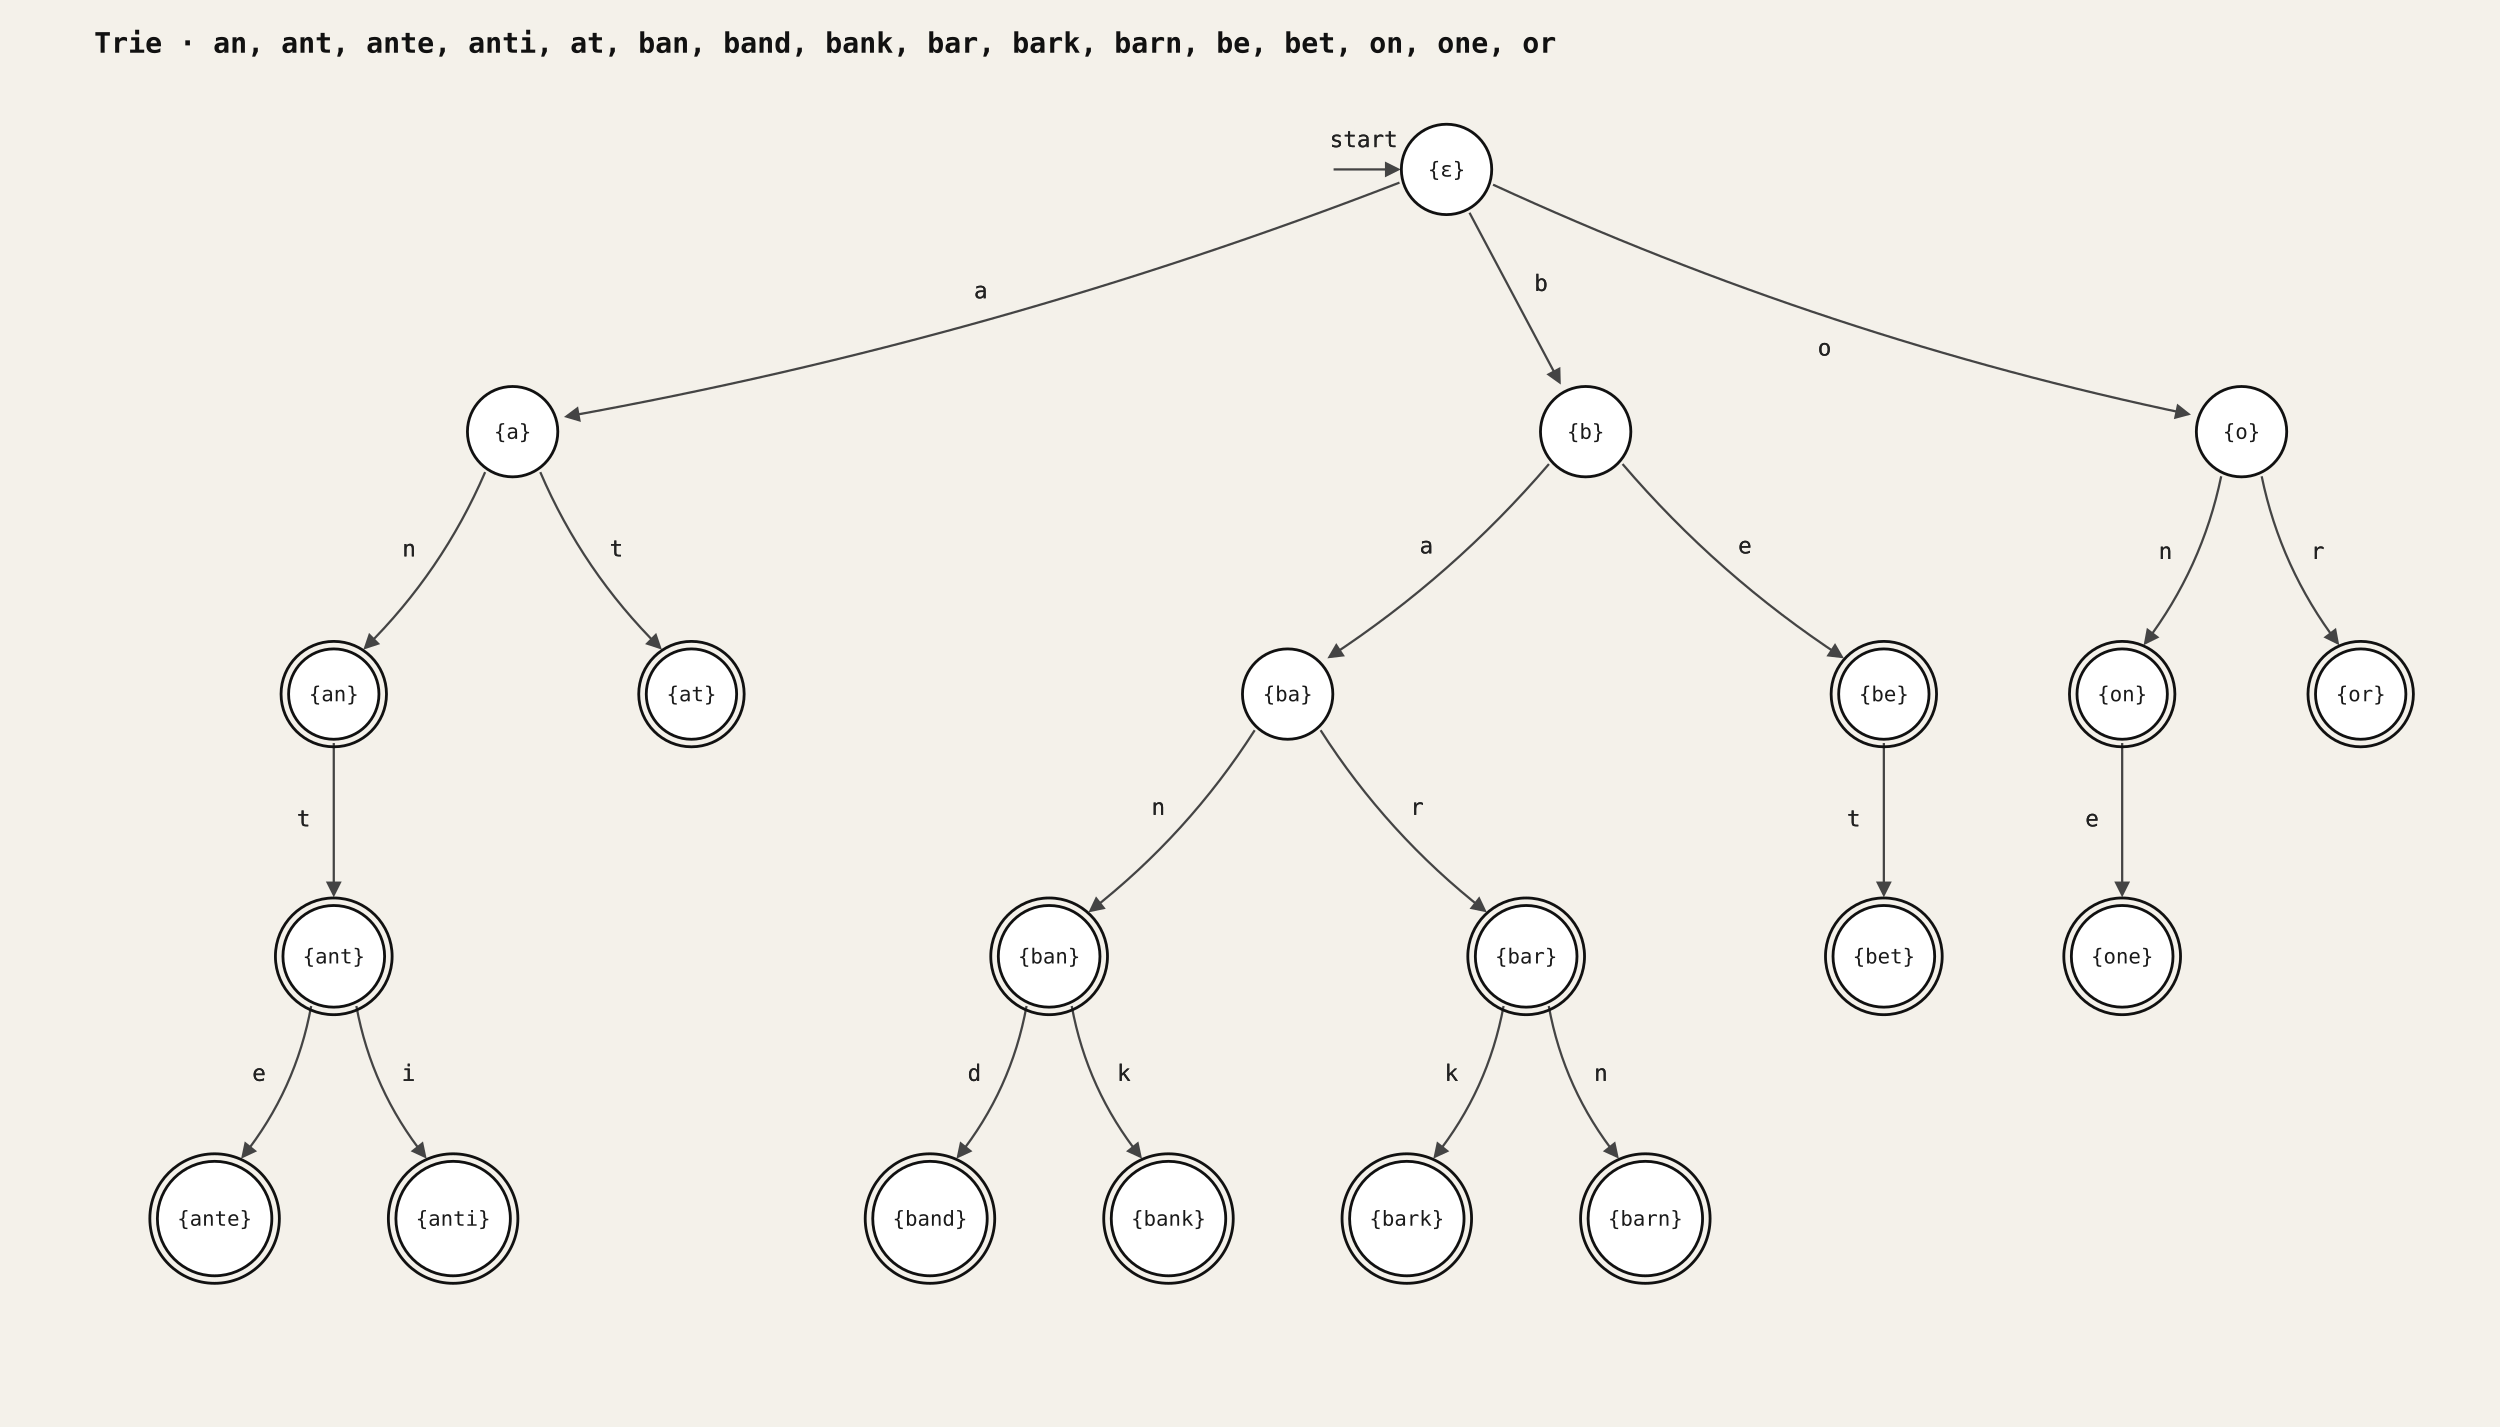
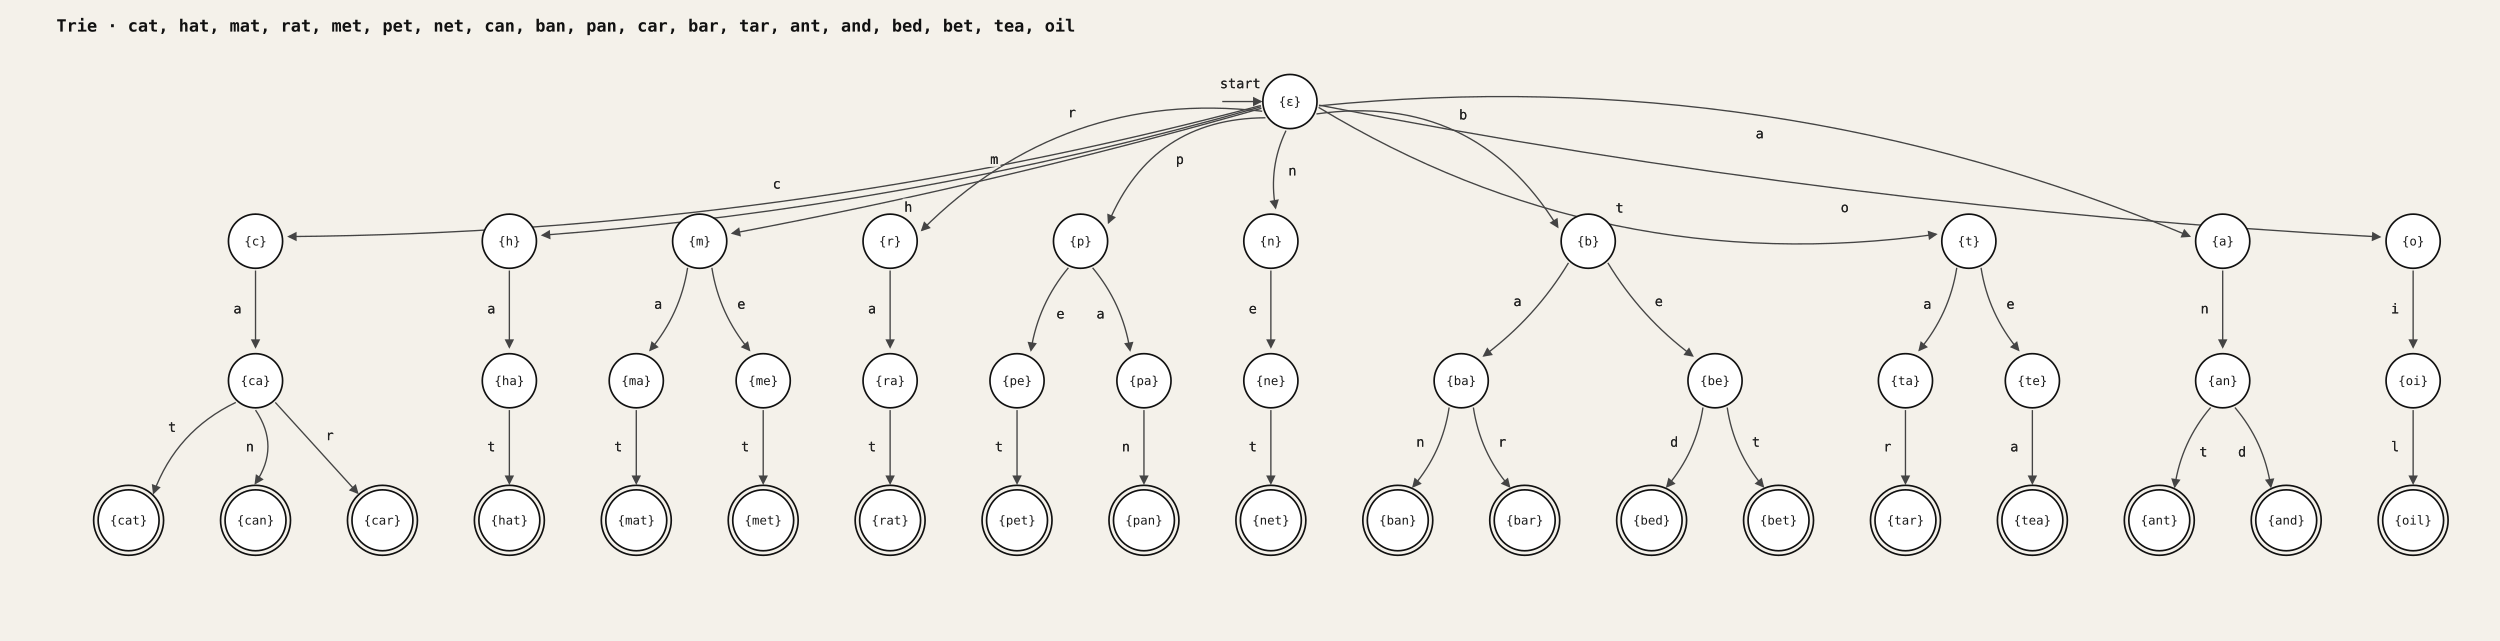
- <svg xmlns="http://www.w3.org/2000/svg" width="1328" height="758" viewBox="0 0 1328 758">
+ <svg xmlns="http://www.w3.org/2000/svg" width="2216" height="568" viewBox="0 0 2216 568">
  <style>text { font-family: ui-monospace, Consolas, monospace; font-size: 13px; fill: #111; }.edge-label { font-size: 12px; fill: #222; }.state-label { font-size: 11px; fill: #1a1a1a; }.title { font-size: 15px; font-weight: 600; fill: #111; }</style>
-   <rect x="0" y="0" width="1328" height="758" fill="#f4f1ea" />
-   <text x="50" y="28" class="title">Trie · an, ant, ante, anti, at, ban, band, bank, bar, bark, barn, be, bet, on, one, or</text>
+   <rect x="0" y="0" width="2216" height="568" fill="#f4f1ea" />
+   <text x="50" y="28" class="title">Trie · cat, hat, mat, rat, met, pet, net, can, ban, pan, car, bar, tar, ant, and, bed, bet, tea, oil</text>
  <defs>
    <marker id="arrow" viewBox="0 0 10 10" refX="8" refY="5" markerWidth="7" markerHeight="7" orient="auto-start-reverse">
      <path d="M 0 0 L 10 5 L 0 10 z" fill="#444" />
    </marker>
  </defs>
-   <path d="M 743.4 97.0 Q 528.3 180.3 301.2 221.2" fill="none" stroke="#444" stroke-width="1.2" marker-end="url(#arrow)" />
-   <path d="M 780.6 113.0 L 828.3 202.8" fill="none" stroke="#444" stroke-width="1.2" marker-end="url(#arrow)" />
-   <path d="M 793.1 98.1 Q 970.8 179.9 1162.2 219.9" fill="none" stroke="#444" stroke-width="1.2" marker-end="url(#arrow)" />
-   <path d="M 257.7 250.8 Q 235.0 303.5 194.2 343.9" fill="none" stroke="#444" stroke-width="1.2" marker-end="url(#arrow)" />
-   <path d="M 287.0 250.8 Q 309.6 303.5 350.4 343.9" fill="none" stroke="#444" stroke-width="1.2" marker-end="url(#arrow)" />
-   <path d="M 822.8 246.5 Q 771.9 305.9 706.5 348.8" fill="none" stroke="#444" stroke-width="1.2" marker-end="url(#arrow)" />
-   <path d="M 861.9 246.5 Q 912.7 305.9 978.1 348.8" fill="none" stroke="#444" stroke-width="1.2" marker-end="url(#arrow)" />
-   <path d="M 1179.9 253.0 Q 1169.8 301.7 1139.7 341.4" fill="none" stroke="#444" stroke-width="1.2" marker-end="url(#arrow)" />
-   <path d="M 1201.4 253.0 Q 1211.5 301.7 1241.6 341.4" fill="none" stroke="#444" stroke-width="1.2" marker-end="url(#arrow)" />
-   <path d="M 177.3 394.7 L 177.3 475.0" fill="none" stroke="#444" stroke-width="1.2" marker-end="url(#arrow)" />
-   <path d="M 666.5 387.9 Q 631.2 443.1 579.5 483.6" fill="none" stroke="#444" stroke-width="1.2" marker-end="url(#arrow)" />
-   <path d="M 701.5 387.9 Q 736.8 443.1 788.5 483.6" fill="none" stroke="#444" stroke-width="1.2" marker-end="url(#arrow)" />
-   <path d="M 1000.7 394.7 L 1000.7 475.0" fill="none" stroke="#444" stroke-width="1.2" marker-end="url(#arrow)" />
-   <path d="M 1127.3 394.7 L 1127.3 475.0" fill="none" stroke="#444" stroke-width="1.2" marker-end="url(#arrow)" />
-   <path d="M 165.3 534.4 Q 157.2 578.9 129.1 614.2" fill="none" stroke="#444" stroke-width="1.2" marker-end="url(#arrow)" />
-   <path d="M 189.3 534.4 Q 197.5 578.9 225.6 614.2" fill="none" stroke="#444" stroke-width="1.2" marker-end="url(#arrow)" />
-   <path d="M 545.3 534.4 Q 537.2 578.9 509.1 614.2" fill="none" stroke="#444" stroke-width="1.2" marker-end="url(#arrow)" />
-   <path d="M 569.3 534.4 Q 577.5 578.9 605.6 614.2" fill="none" stroke="#444" stroke-width="1.2" marker-end="url(#arrow)" />
-   <path d="M 798.7 534.4 Q 790.5 578.9 762.4 614.2" fill="none" stroke="#444" stroke-width="1.2" marker-end="url(#arrow)" />
-   <path d="M 822.7 534.4 Q 830.8 578.9 858.9 614.2" fill="none" stroke="#444" stroke-width="1.2" marker-end="url(#arrow)" />
-   <line x1="708.4" y1="90.0" x2="742.4" y2="90.0" stroke="#444" stroke-width="1.2" marker-end="url(#arrow)" />
-   <circle cx="768.4" cy="90.0" r="24.0" fill="#ffffff" stroke="#111" stroke-width="1.5" />
-   <text x="768.4" y="90.0" text-anchor="middle" dominant-baseline="central" class="state-label" font-size="10px">{ε}</text>
-   <circle cx="272.3" cy="229.3" r="24.0" fill="#ffffff" stroke="#111" stroke-width="1.5" />
-   <text x="272.3" y="229.3" text-anchor="middle" dominant-baseline="central" class="state-label" font-size="10px">{a}</text>
-   <circle cx="842.3" cy="229.3" r="24.0" fill="#ffffff" stroke="#111" stroke-width="1.5" />
-   <text x="842.3" y="229.3" text-anchor="middle" dominant-baseline="central" class="state-label" font-size="10px">{b}</text>
-   <circle cx="1190.7" cy="229.3" r="24.0" fill="#ffffff" stroke="#111" stroke-width="1.5" />
-   <text x="1190.7" y="229.3" text-anchor="middle" dominant-baseline="central" class="state-label" font-size="10px">{o}</text>
-   <circle cx="177.3" cy="368.7" r="28.0" fill="none" stroke="#111" stroke-width="1.5" />
-   <circle cx="177.3" cy="368.7" r="24.0" fill="#ffffff" stroke="#111" stroke-width="1.5" />
-   <text x="177.3" y="368.7" text-anchor="middle" dominant-baseline="central" class="state-label" font-size="10px">{an}</text>
-   <circle cx="367.3" cy="368.7" r="28.0" fill="none" stroke="#111" stroke-width="1.5" />
-   <circle cx="367.3" cy="368.7" r="24.0" fill="#ffffff" stroke="#111" stroke-width="1.5" />
-   <text x="367.3" y="368.7" text-anchor="middle" dominant-baseline="central" class="state-label" font-size="10px">{at}</text>
-   <circle cx="684.0" cy="368.7" r="24.0" fill="#ffffff" stroke="#111" stroke-width="1.5" />
-   <text x="684.0" y="368.7" text-anchor="middle" dominant-baseline="central" class="state-label" font-size="10px">{ba}</text>
-   <circle cx="1000.7" cy="368.7" r="28.0" fill="none" stroke="#111" stroke-width="1.5" />
-   <circle cx="1000.7" cy="368.7" r="24.0" fill="#ffffff" stroke="#111" stroke-width="1.5" />
-   <text x="1000.7" y="368.7" text-anchor="middle" dominant-baseline="central" class="state-label" font-size="10px">{be}</text>
-   <circle cx="1127.3" cy="368.7" r="28.0" fill="none" stroke="#111" stroke-width="1.5" />
-   <circle cx="1127.3" cy="368.7" r="24.0" fill="#ffffff" stroke="#111" stroke-width="1.5" />
-   <text x="1127.3" y="368.7" text-anchor="middle" dominant-baseline="central" class="state-label" font-size="10px">{on}</text>
-   <circle cx="1254.0" cy="368.7" r="28.0" fill="none" stroke="#111" stroke-width="1.5" />
-   <circle cx="1254.0" cy="368.7" r="24.0" fill="#ffffff" stroke="#111" stroke-width="1.5" />
-   <text x="1254.0" y="368.7" text-anchor="middle" dominant-baseline="central" class="state-label" font-size="10px">{or}</text>
-   <circle cx="177.3" cy="508.0" r="31.0" fill="none" stroke="#111" stroke-width="1.5" />
-   <circle cx="177.3" cy="508.0" r="27.0" fill="#ffffff" stroke="#111" stroke-width="1.5" />
-   <text x="177.3" y="508.0" text-anchor="middle" dominant-baseline="central" class="state-label" font-size="10px">{ant}</text>
-   <circle cx="557.3" cy="508.0" r="31.0" fill="none" stroke="#111" stroke-width="1.5" />
-   <circle cx="557.3" cy="508.0" r="27.0" fill="#ffffff" stroke="#111" stroke-width="1.5" />
-   <text x="557.3" y="508.0" text-anchor="middle" dominant-baseline="central" class="state-label" font-size="10px">{ban}</text>
-   <circle cx="810.7" cy="508.0" r="31.0" fill="none" stroke="#111" stroke-width="1.5" />
-   <circle cx="810.7" cy="508.0" r="27.0" fill="#ffffff" stroke="#111" stroke-width="1.5" />
-   <text x="810.7" y="508.0" text-anchor="middle" dominant-baseline="central" class="state-label" font-size="10px">{bar}</text>
-   <circle cx="1000.7" cy="508.0" r="31.0" fill="none" stroke="#111" stroke-width="1.5" />
-   <circle cx="1000.7" cy="508.0" r="27.0" fill="#ffffff" stroke="#111" stroke-width="1.5" />
-   <text x="1000.7" y="508.0" text-anchor="middle" dominant-baseline="central" class="state-label" font-size="10px">{bet}</text>
-   <circle cx="1127.3" cy="508.0" r="31.0" fill="none" stroke="#111" stroke-width="1.5" />
-   <circle cx="1127.3" cy="508.0" r="27.0" fill="#ffffff" stroke="#111" stroke-width="1.5" />
-   <text x="1127.3" y="508.0" text-anchor="middle" dominant-baseline="central" class="state-label" font-size="10px">{one}</text>
-   <circle cx="114.0" cy="647.3" r="34.4" fill="none" stroke="#111" stroke-width="1.5" />
-   <circle cx="114.0" cy="647.3" r="30.4" fill="#ffffff" stroke="#111" stroke-width="1.5" />
-   <text x="114.0" y="647.3" text-anchor="middle" dominant-baseline="central" class="state-label" font-size="10px">{ante}</text>
-   <circle cx="240.7" cy="647.3" r="34.4" fill="none" stroke="#111" stroke-width="1.5" />
-   <circle cx="240.7" cy="647.3" r="30.4" fill="#ffffff" stroke="#111" stroke-width="1.5" />
-   <text x="240.7" y="647.3" text-anchor="middle" dominant-baseline="central" class="state-label" font-size="10px">{anti}</text>
-   <circle cx="494.0" cy="647.3" r="34.4" fill="none" stroke="#111" stroke-width="1.5" />
-   <circle cx="494.0" cy="647.3" r="30.4" fill="#ffffff" stroke="#111" stroke-width="1.5" />
-   <text x="494.0" y="647.3" text-anchor="middle" dominant-baseline="central" class="state-label" font-size="10px">{band}</text>
-   <circle cx="620.7" cy="647.3" r="34.4" fill="none" stroke="#111" stroke-width="1.5" />
-   <circle cx="620.7" cy="647.3" r="30.4" fill="#ffffff" stroke="#111" stroke-width="1.5" />
-   <text x="620.7" y="647.3" text-anchor="middle" dominant-baseline="central" class="state-label" font-size="10px">{bank}</text>
-   <circle cx="747.3" cy="647.3" r="34.4" fill="none" stroke="#111" stroke-width="1.5" />
-   <circle cx="747.3" cy="647.3" r="30.4" fill="#ffffff" stroke="#111" stroke-width="1.5" />
-   <text x="747.3" y="647.3" text-anchor="middle" dominant-baseline="central" class="state-label" font-size="10px">{bark}</text>
-   <circle cx="874.0" cy="647.3" r="34.4" fill="none" stroke="#111" stroke-width="1.5" />
-   <circle cx="874.0" cy="647.3" r="30.4" fill="#ffffff" stroke="#111" stroke-width="1.5" />
-   <text x="874.0" y="647.3" text-anchor="middle" dominant-baseline="central" class="state-label" font-size="10px">{barn}</text>
-   <text x="521.0" y="154.3" text-anchor="middle" dominant-baseline="central" class="edge-label" stroke="#f4f1ea" stroke-width="5" paint-order="stroke">a</text>
-   <text x="521.0" y="154.3" text-anchor="middle" dominant-baseline="central" class="edge-label">a</text>
-   <text x="818.6" y="150.4" text-anchor="middle" dominant-baseline="central" class="edge-label" stroke="#f4f1ea" stroke-width="5" paint-order="stroke">b</text>
-   <text x="818.6" y="150.4" text-anchor="middle" dominant-baseline="central" class="edge-label">b</text>
-   <text x="969.2" y="184.7" text-anchor="middle" dominant-baseline="central" class="edge-label" stroke="#f4f1ea" stroke-width="5" paint-order="stroke">o</text>
-   <text x="969.2" y="184.7" text-anchor="middle" dominant-baseline="central" class="edge-label">o</text>
-   <text x="217.3" y="291.4" text-anchor="middle" dominant-baseline="central" class="edge-label" stroke="#f4f1ea" stroke-width="5" paint-order="stroke">n</text>
-   <text x="217.3" y="291.4" text-anchor="middle" dominant-baseline="central" class="edge-label">n</text>
-   <text x="327.4" y="291.4" text-anchor="middle" dominant-baseline="central" class="edge-label" stroke="#f4f1ea" stroke-width="5" paint-order="stroke">t</text>
-   <text x="327.4" y="291.4" text-anchor="middle" dominant-baseline="central" class="edge-label">t</text>
-   <text x="757.7" y="289.8" text-anchor="middle" dominant-baseline="central" class="edge-label" stroke="#f4f1ea" stroke-width="5" paint-order="stroke">a</text>
-   <text x="757.7" y="289.8" text-anchor="middle" dominant-baseline="central" class="edge-label">a</text>
-   <text x="926.9" y="289.8" text-anchor="middle" dominant-baseline="central" class="edge-label" stroke="#f4f1ea" stroke-width="5" paint-order="stroke">e</text>
-   <text x="926.9" y="289.8" text-anchor="middle" dominant-baseline="central" class="edge-label">e</text>
-   <text x="1150.3" y="292.8" text-anchor="middle" dominant-baseline="central" class="edge-label" stroke="#f4f1ea" stroke-width="5" paint-order="stroke">n</text>
-   <text x="1150.3" y="292.8" text-anchor="middle" dominant-baseline="central" class="edge-label">n</text>
-   <text x="1231.1" y="292.8" text-anchor="middle" dominant-baseline="central" class="edge-label" stroke="#f4f1ea" stroke-width="5" paint-order="stroke">r</text>
-   <text x="1231.1" y="292.8" text-anchor="middle" dominant-baseline="central" class="edge-label">r</text>
-   <text x="161.3" y="434.8" text-anchor="middle" dominant-baseline="central" class="edge-label" stroke="#f4f1ea" stroke-width="5" paint-order="stroke">t</text>
-   <text x="161.3" y="434.8" text-anchor="middle" dominant-baseline="central" class="edge-label">t</text>
-   <text x="615.3" y="428.7" text-anchor="middle" dominant-baseline="central" class="edge-label" stroke="#f4f1ea" stroke-width="5" paint-order="stroke">n</text>
-   <text x="615.3" y="428.7" text-anchor="middle" dominant-baseline="central" class="edge-label">n</text>
-   <text x="752.7" y="428.7" text-anchor="middle" dominant-baseline="central" class="edge-label" stroke="#f4f1ea" stroke-width="5" paint-order="stroke">r</text>
-   <text x="752.7" y="428.7" text-anchor="middle" dominant-baseline="central" class="edge-label">r</text>
-   <text x="984.7" y="434.8" text-anchor="middle" dominant-baseline="central" class="edge-label" stroke="#f4f1ea" stroke-width="5" paint-order="stroke">t</text>
-   <text x="984.7" y="434.8" text-anchor="middle" dominant-baseline="central" class="edge-label">t</text>
-   <text x="1111.3" y="434.8" text-anchor="middle" dominant-baseline="central" class="edge-label" stroke="#f4f1ea" stroke-width="5" paint-order="stroke">e</text>
-   <text x="1111.3" y="434.8" text-anchor="middle" dominant-baseline="central" class="edge-label">e</text>
-   <text x="137.6" y="570.0" text-anchor="middle" dominant-baseline="central" class="edge-label" stroke="#f4f1ea" stroke-width="5" paint-order="stroke">e</text>
-   <text x="137.6" y="570.0" text-anchor="middle" dominant-baseline="central" class="edge-label">e</text>
-   <text x="217.0" y="570.0" text-anchor="middle" dominant-baseline="central" class="edge-label" stroke="#f4f1ea" stroke-width="5" paint-order="stroke">i</text>
-   <text x="217.0" y="570.0" text-anchor="middle" dominant-baseline="central" class="edge-label">i</text>
-   <text x="517.6" y="570.0" text-anchor="middle" dominant-baseline="central" class="edge-label" stroke="#f4f1ea" stroke-width="5" paint-order="stroke">d</text>
-   <text x="517.6" y="570.0" text-anchor="middle" dominant-baseline="central" class="edge-label">d</text>
-   <text x="597.0" y="570.0" text-anchor="middle" dominant-baseline="central" class="edge-label" stroke="#f4f1ea" stroke-width="5" paint-order="stroke">k</text>
-   <text x="597.0" y="570.0" text-anchor="middle" dominant-baseline="central" class="edge-label">k</text>
-   <text x="771.0" y="570.0" text-anchor="middle" dominant-baseline="central" class="edge-label" stroke="#f4f1ea" stroke-width="5" paint-order="stroke">k</text>
-   <text x="771.0" y="570.0" text-anchor="middle" dominant-baseline="central" class="edge-label">k</text>
-   <text x="850.4" y="570.0" text-anchor="middle" dominant-baseline="central" class="edge-label" stroke="#f4f1ea" stroke-width="5" paint-order="stroke">n</text>
-   <text x="850.4" y="570.0" text-anchor="middle" dominant-baseline="central" class="edge-label">n</text>
-   <text x="724.4" y="74.0" text-anchor="middle" dominant-baseline="central" class="edge-label" stroke="#f4f1ea" stroke-width="5" paint-order="stroke">start</text>
-   <text x="724.4" y="74.0" text-anchor="middle" dominant-baseline="central" class="edge-label">start</text>
+   <path d="M 1169.1 93.8 Q 1569.5 53.7 1940.6 209.3" fill="none" stroke="#444" stroke-width="1.2" marker-end="url(#arrow)" />
+   <path d="M 1166.9 101.0 Q 1306.4 81.3 1380.6 201.0" fill="none" stroke="#444" stroke-width="1.2" marker-end="url(#arrow)" />
+   <path d="M 1117.6 93.5 Q 694.3 206.1 256.2 209.7" fill="none" stroke="#444" stroke-width="1.2" marker-end="url(#arrow)" />
+   <path d="M 1117.8 94.6 Q 805.2 184.0 481.0 208.5" fill="none" stroke="#444" stroke-width="1.2" marker-end="url(#arrow)" />
+   <path d="M 1118.1 96.0 Q 886.3 162.1 649.4 206.8" fill="none" stroke="#444" stroke-width="1.2" marker-end="url(#arrow)" />
+   <path d="M 1139.9 115.8 Q 1124.3 148.4 1130.6 184.0" fill="none" stroke="#444" stroke-width="1.2" marker-end="url(#arrow)" />
+   <path d="M 1169.2 93.2 Q 1635.1 184.4 2109.2 210.0" fill="none" stroke="#444" stroke-width="1.2" marker-end="url(#arrow)" />
+   <path d="M 1121.7 104.4 Q 1021.7 105.0 982.7 197.1" fill="none" stroke="#444" stroke-width="1.2" marker-end="url(#arrow)" />
+   <path d="M 1118.8 98.6 Q 942.7 78.5 817.3 203.9" fill="none" stroke="#444" stroke-width="1.2" marker-end="url(#arrow)" />
+   <path d="M 1168.8 95.2 Q 1422.4 248.4 1715.9 207.7" fill="none" stroke="#444" stroke-width="1.2" marker-end="url(#arrow)" />
+   <path d="M 1970.2 239.8 L 1970.2 307.5" fill="none" stroke="#444" stroke-width="1.2" marker-end="url(#arrow)" />
+   <path d="M 1390.3 233.0 Q 1361.0 281.5 1315.4 315.3" fill="none" stroke="#444" stroke-width="1.2" marker-end="url(#arrow)" />
+   <path d="M 1425.2 233.0 Q 1454.5 281.5 1500.1 315.3" fill="none" stroke="#444" stroke-width="1.2" marker-end="url(#arrow)" />
+   <path d="M 226.5 239.8 L 226.5 307.5" fill="none" stroke="#444" stroke-width="1.2" marker-end="url(#arrow)" />
+   <path d="M 451.5 239.8 L 451.5 307.5" fill="none" stroke="#444" stroke-width="1.2" marker-end="url(#arrow)" />
+   <path d="M 609.5 237.4 Q 603.0 278.4 576.4 310.2" fill="none" stroke="#444" stroke-width="1.2" marker-end="url(#arrow)" />
+   <path d="M 631.0 237.4 Q 637.5 278.4 664.1 310.2" fill="none" stroke="#444" stroke-width="1.2" marker-end="url(#arrow)" />
+   <path d="M 1126.5 239.8 L 1126.5 307.5" fill="none" stroke="#444" stroke-width="1.2" marker-end="url(#arrow)" />
+   <path d="M 2139.0 239.8 L 2139.0 307.5" fill="none" stroke="#444" stroke-width="1.2" marker-end="url(#arrow)" />
+   <path d="M 968.5 237.4 Q 995.1 269.3 1001.6 310.2" fill="none" stroke="#444" stroke-width="1.2" marker-end="url(#arrow)" />
+   <path d="M 947.0 237.4 Q 920.4 269.3 913.9 310.2" fill="none" stroke="#444" stroke-width="1.2" marker-end="url(#arrow)" />
+   <path d="M 789.0 239.8 L 789.0 307.5" fill="none" stroke="#444" stroke-width="1.2" marker-end="url(#arrow)" />
+   <path d="M 1734.5 237.4 Q 1728.0 278.4 1701.4 310.2" fill="none" stroke="#444" stroke-width="1.2" marker-end="url(#arrow)" />
+   <path d="M 1756.0 237.4 Q 1762.5 278.4 1789.1 310.2" fill="none" stroke="#444" stroke-width="1.2" marker-end="url(#arrow)" />
+   <path d="M 1981.0 361.2 Q 2006.9 391.6 2012.8 431.2" fill="none" stroke="#444" stroke-width="1.2" marker-end="url(#arrow)" />
+   <path d="M 1959.5 361.2 Q 1933.6 391.6 1927.7 431.2" fill="none" stroke="#444" stroke-width="1.2" marker-end="url(#arrow)" />
+   <path d="M 1284.5 361.2 Q 1278.6 400.7 1252.7 431.2" fill="none" stroke="#444" stroke-width="1.2" marker-end="url(#arrow)" />
+   <path d="M 1306.0 361.2 Q 1311.9 400.7 1337.8 431.2" fill="none" stroke="#444" stroke-width="1.2" marker-end="url(#arrow)" />
+   <path d="M 1509.5 361.2 Q 1503.6 400.7 1477.7 431.2" fill="none" stroke="#444" stroke-width="1.2" marker-end="url(#arrow)" />
+   <path d="M 1531.0 361.2 Q 1536.9 400.7 1562.8 431.2" fill="none" stroke="#444" stroke-width="1.2" marker-end="url(#arrow)" />
+   <path d="M 226.5 363.5 Q 248.5 395.9 226.5 428.2" fill="none" stroke="#444" stroke-width="1.2" marker-end="url(#arrow)" />
+   <path d="M 244.0 356.7 L 316.8 436.8" fill="none" stroke="#444" stroke-width="1.2" marker-end="url(#arrow)" />
+   <path d="M 209.0 356.7 Q 156.3 382.0 136.2 436.8" fill="none" stroke="#444" stroke-width="1.2" marker-end="url(#arrow)" />
+   <path d="M 451.5 363.5 L 451.5 428.2" fill="none" stroke="#444" stroke-width="1.2" marker-end="url(#arrow)" />
+   <path d="M 564.0 363.5 L 564.0 428.2" fill="none" stroke="#444" stroke-width="1.2" marker-end="url(#arrow)" />
+   <path d="M 676.5 363.5 L 676.5 428.2" fill="none" stroke="#444" stroke-width="1.2" marker-end="url(#arrow)" />
+   <path d="M 1126.5 363.5 L 1126.5 428.2" fill="none" stroke="#444" stroke-width="1.2" marker-end="url(#arrow)" />
+   <path d="M 2139.0 363.5 L 2139.0 428.2" fill="none" stroke="#444" stroke-width="1.2" marker-end="url(#arrow)" />
+   <path d="M 1014.0 363.5 L 1014.0 428.2" fill="none" stroke="#444" stroke-width="1.2" marker-end="url(#arrow)" />
+   <path d="M 901.5 363.5 L 901.5 428.2" fill="none" stroke="#444" stroke-width="1.2" marker-end="url(#arrow)" />
+   <path d="M 789.0 363.5 L 789.0 428.2" fill="none" stroke="#444" stroke-width="1.2" marker-end="url(#arrow)" />
+   <path d="M 1689.0 363.5 L 1689.0 428.2" fill="none" stroke="#444" stroke-width="1.2" marker-end="url(#arrow)" />
+   <path d="M 1801.5 363.5 L 1801.5 428.2" fill="none" stroke="#444" stroke-width="1.2" marker-end="url(#arrow)" />
+   <line x1="1083.4" y1="90.0" x2="1117.4" y2="90.0" stroke="#444" stroke-width="1.2" marker-end="url(#arrow)" />
+   <circle cx="1143.4" cy="90.0" r="24.0" fill="#ffffff" stroke="#111" stroke-width="1.5" />
+   <text x="1143.4" y="90.0" text-anchor="middle" dominant-baseline="central" class="state-label" font-size="10px">{ε}</text>
+   <circle cx="1970.2" cy="213.8" r="24.0" fill="#ffffff" stroke="#111" stroke-width="1.5" />
+   <text x="1970.2" y="213.8" text-anchor="middle" dominant-baseline="central" class="state-label" font-size="10px">{a}</text>
+   <circle cx="1407.8" cy="213.8" r="24.0" fill="#ffffff" stroke="#111" stroke-width="1.5" />
+   <text x="1407.8" y="213.8" text-anchor="middle" dominant-baseline="central" class="state-label" font-size="10px">{b}</text>
+   <circle cx="226.5" cy="213.8" r="24.0" fill="#ffffff" stroke="#111" stroke-width="1.5" />
+   <text x="226.5" y="213.8" text-anchor="middle" dominant-baseline="central" class="state-label" font-size="10px">{c}</text>
+   <circle cx="451.5" cy="213.8" r="24.0" fill="#ffffff" stroke="#111" stroke-width="1.5" />
+   <text x="451.5" y="213.8" text-anchor="middle" dominant-baseline="central" class="state-label" font-size="10px">{h}</text>
+   <circle cx="620.2" cy="213.8" r="24.0" fill="#ffffff" stroke="#111" stroke-width="1.5" />
+   <text x="620.2" y="213.8" text-anchor="middle" dominant-baseline="central" class="state-label" font-size="10px">{m}</text>
+   <circle cx="1126.5" cy="213.8" r="24.0" fill="#ffffff" stroke="#111" stroke-width="1.5" />
+   <text x="1126.5" y="213.8" text-anchor="middle" dominant-baseline="central" class="state-label" font-size="10px">{n}</text>
+   <circle cx="2139.0" cy="213.8" r="24.0" fill="#ffffff" stroke="#111" stroke-width="1.5" />
+   <text x="2139.0" y="213.8" text-anchor="middle" dominant-baseline="central" class="state-label" font-size="10px">{o}</text>
+   <circle cx="957.8" cy="213.8" r="24.0" fill="#ffffff" stroke="#111" stroke-width="1.5" />
+   <text x="957.8" y="213.8" text-anchor="middle" dominant-baseline="central" class="state-label" font-size="10px">{p}</text>
+   <circle cx="789.0" cy="213.8" r="24.0" fill="#ffffff" stroke="#111" stroke-width="1.5" />
+   <text x="789.0" y="213.8" text-anchor="middle" dominant-baseline="central" class="state-label" font-size="10px">{r}</text>
+   <circle cx="1745.2" cy="213.8" r="24.0" fill="#ffffff" stroke="#111" stroke-width="1.5" />
+   <text x="1745.2" y="213.8" text-anchor="middle" dominant-baseline="central" class="state-label" font-size="10px">{t}</text>
+   <circle cx="1970.2" cy="337.5" r="24.0" fill="#ffffff" stroke="#111" stroke-width="1.5" />
+   <text x="1970.2" y="337.5" text-anchor="middle" dominant-baseline="central" class="state-label" font-size="10px">{an}</text>
+   <circle cx="1295.2" cy="337.5" r="24.0" fill="#ffffff" stroke="#111" stroke-width="1.5" />
+   <text x="1295.2" y="337.5" text-anchor="middle" dominant-baseline="central" class="state-label" font-size="10px">{ba}</text>
+   <circle cx="1520.2" cy="337.5" r="24.0" fill="#ffffff" stroke="#111" stroke-width="1.5" />
+   <text x="1520.2" y="337.5" text-anchor="middle" dominant-baseline="central" class="state-label" font-size="10px">{be}</text>
+   <circle cx="226.5" cy="337.5" r="24.0" fill="#ffffff" stroke="#111" stroke-width="1.5" />
+   <text x="226.5" y="337.5" text-anchor="middle" dominant-baseline="central" class="state-label" font-size="10px">{ca}</text>
+   <circle cx="451.5" cy="337.5" r="24.0" fill="#ffffff" stroke="#111" stroke-width="1.5" />
+   <text x="451.5" y="337.5" text-anchor="middle" dominant-baseline="central" class="state-label" font-size="10px">{ha}</text>
+   <circle cx="564.0" cy="337.5" r="24.0" fill="#ffffff" stroke="#111" stroke-width="1.5" />
+   <text x="564.0" y="337.5" text-anchor="middle" dominant-baseline="central" class="state-label" font-size="10px">{ma}</text>
+   <circle cx="676.5" cy="337.5" r="24.0" fill="#ffffff" stroke="#111" stroke-width="1.5" />
+   <text x="676.5" y="337.5" text-anchor="middle" dominant-baseline="central" class="state-label" font-size="10px">{me}</text>
+   <circle cx="1126.5" cy="337.5" r="24.0" fill="#ffffff" stroke="#111" stroke-width="1.5" />
+   <text x="1126.5" y="337.5" text-anchor="middle" dominant-baseline="central" class="state-label" font-size="10px">{ne}</text>
+   <circle cx="2139.0" cy="337.5" r="24.0" fill="#ffffff" stroke="#111" stroke-width="1.5" />
+   <text x="2139.0" y="337.5" text-anchor="middle" dominant-baseline="central" class="state-label" font-size="10px">{oi}</text>
+   <circle cx="1014.0" cy="337.5" r="24.0" fill="#ffffff" stroke="#111" stroke-width="1.5" />
+   <text x="1014.0" y="337.5" text-anchor="middle" dominant-baseline="central" class="state-label" font-size="10px">{pa}</text>
+   <circle cx="901.5" cy="337.5" r="24.0" fill="#ffffff" stroke="#111" stroke-width="1.5" />
+   <text x="901.5" y="337.5" text-anchor="middle" dominant-baseline="central" class="state-label" font-size="10px">{pe}</text>
+   <circle cx="789.0" cy="337.5" r="24.0" fill="#ffffff" stroke="#111" stroke-width="1.5" />
+   <text x="789.0" y="337.5" text-anchor="middle" dominant-baseline="central" class="state-label" font-size="10px">{ra}</text>
+   <circle cx="1689.0" cy="337.5" r="24.0" fill="#ffffff" stroke="#111" stroke-width="1.5" />
+   <text x="1689.0" y="337.5" text-anchor="middle" dominant-baseline="central" class="state-label" font-size="10px">{ta}</text>
+   <circle cx="1801.5" cy="337.5" r="24.0" fill="#ffffff" stroke="#111" stroke-width="1.5" />
+   <text x="1801.5" y="337.5" text-anchor="middle" dominant-baseline="central" class="state-label" font-size="10px">{te}</text>
+   <circle cx="2026.5" cy="461.2" r="31.0" fill="none" stroke="#111" stroke-width="1.5" />
+   <circle cx="2026.5" cy="461.2" r="27.0" fill="#ffffff" stroke="#111" stroke-width="1.5" />
+   <text x="2026.5" y="461.2" text-anchor="middle" dominant-baseline="central" class="state-label" font-size="10px">{and}</text>
+   <circle cx="1914.0" cy="461.2" r="31.0" fill="none" stroke="#111" stroke-width="1.5" />
+   <circle cx="1914.0" cy="461.2" r="27.0" fill="#ffffff" stroke="#111" stroke-width="1.5" />
+   <text x="1914.0" y="461.2" text-anchor="middle" dominant-baseline="central" class="state-label" font-size="10px">{ant}</text>
+   <circle cx="1239.0" cy="461.2" r="31.0" fill="none" stroke="#111" stroke-width="1.5" />
+   <circle cx="1239.0" cy="461.2" r="27.0" fill="#ffffff" stroke="#111" stroke-width="1.5" />
+   <text x="1239.0" y="461.2" text-anchor="middle" dominant-baseline="central" class="state-label" font-size="10px">{ban}</text>
+   <circle cx="1351.5" cy="461.2" r="31.0" fill="none" stroke="#111" stroke-width="1.5" />
+   <circle cx="1351.5" cy="461.2" r="27.0" fill="#ffffff" stroke="#111" stroke-width="1.5" />
+   <text x="1351.5" y="461.2" text-anchor="middle" dominant-baseline="central" class="state-label" font-size="10px">{bar}</text>
+   <circle cx="1464.0" cy="461.2" r="31.0" fill="none" stroke="#111" stroke-width="1.5" />
+   <circle cx="1464.0" cy="461.2" r="27.0" fill="#ffffff" stroke="#111" stroke-width="1.5" />
+   <text x="1464.0" y="461.2" text-anchor="middle" dominant-baseline="central" class="state-label" font-size="10px">{bed}</text>
+   <circle cx="1576.5" cy="461.2" r="31.0" fill="none" stroke="#111" stroke-width="1.5" />
+   <circle cx="1576.5" cy="461.2" r="27.0" fill="#ffffff" stroke="#111" stroke-width="1.5" />
+   <text x="1576.5" y="461.2" text-anchor="middle" dominant-baseline="central" class="state-label" font-size="10px">{bet}</text>
+   <circle cx="226.5" cy="461.2" r="31.0" fill="none" stroke="#111" stroke-width="1.5" />
+   <circle cx="226.5" cy="461.2" r="27.0" fill="#ffffff" stroke="#111" stroke-width="1.5" />
+   <text x="226.5" y="461.2" text-anchor="middle" dominant-baseline="central" class="state-label" font-size="10px">{can}</text>
+   <circle cx="339.0" cy="461.2" r="31.0" fill="none" stroke="#111" stroke-width="1.5" />
+   <circle cx="339.0" cy="461.2" r="27.0" fill="#ffffff" stroke="#111" stroke-width="1.5" />
+   <text x="339.0" y="461.2" text-anchor="middle" dominant-baseline="central" class="state-label" font-size="10px">{car}</text>
+   <circle cx="114.0" cy="461.2" r="31.0" fill="none" stroke="#111" stroke-width="1.5" />
+   <circle cx="114.0" cy="461.2" r="27.0" fill="#ffffff" stroke="#111" stroke-width="1.5" />
+   <text x="114.0" y="461.2" text-anchor="middle" dominant-baseline="central" class="state-label" font-size="10px">{cat}</text>
+   <circle cx="451.5" cy="461.2" r="31.0" fill="none" stroke="#111" stroke-width="1.5" />
+   <circle cx="451.5" cy="461.2" r="27.0" fill="#ffffff" stroke="#111" stroke-width="1.5" />
+   <text x="451.5" y="461.2" text-anchor="middle" dominant-baseline="central" class="state-label" font-size="10px">{hat}</text>
+   <circle cx="564.0" cy="461.2" r="31.0" fill="none" stroke="#111" stroke-width="1.5" />
+   <circle cx="564.0" cy="461.2" r="27.0" fill="#ffffff" stroke="#111" stroke-width="1.5" />
+   <text x="564.0" y="461.2" text-anchor="middle" dominant-baseline="central" class="state-label" font-size="10px">{mat}</text>
+   <circle cx="676.5" cy="461.2" r="31.0" fill="none" stroke="#111" stroke-width="1.5" />
+   <circle cx="676.5" cy="461.2" r="27.0" fill="#ffffff" stroke="#111" stroke-width="1.5" />
+   <text x="676.5" y="461.2" text-anchor="middle" dominant-baseline="central" class="state-label" font-size="10px">{met}</text>
+   <circle cx="1126.5" cy="461.2" r="31.0" fill="none" stroke="#111" stroke-width="1.5" />
+   <circle cx="1126.5" cy="461.2" r="27.0" fill="#ffffff" stroke="#111" stroke-width="1.5" />
+   <text x="1126.5" y="461.2" text-anchor="middle" dominant-baseline="central" class="state-label" font-size="10px">{net}</text>
+   <circle cx="2139.0" cy="461.2" r="31.0" fill="none" stroke="#111" stroke-width="1.5" />
+   <circle cx="2139.0" cy="461.2" r="27.0" fill="#ffffff" stroke="#111" stroke-width="1.5" />
+   <text x="2139.0" y="461.2" text-anchor="middle" dominant-baseline="central" class="state-label" font-size="10px">{oil}</text>
+   <circle cx="1014.0" cy="461.2" r="31.0" fill="none" stroke="#111" stroke-width="1.5" />
+   <circle cx="1014.0" cy="461.2" r="27.0" fill="#ffffff" stroke="#111" stroke-width="1.5" />
+   <text x="1014.0" y="461.2" text-anchor="middle" dominant-baseline="central" class="state-label" font-size="10px">{pan}</text>
+   <circle cx="901.5" cy="461.2" r="31.0" fill="none" stroke="#111" stroke-width="1.5" />
+   <circle cx="901.5" cy="461.2" r="27.0" fill="#ffffff" stroke="#111" stroke-width="1.5" />
+   <text x="901.5" y="461.2" text-anchor="middle" dominant-baseline="central" class="state-label" font-size="10px">{pet}</text>
+   <circle cx="789.0" cy="461.2" r="31.0" fill="none" stroke="#111" stroke-width="1.5" />
+   <circle cx="789.0" cy="461.2" r="27.0" fill="#ffffff" stroke="#111" stroke-width="1.5" />
+   <text x="789.0" y="461.2" text-anchor="middle" dominant-baseline="central" class="state-label" font-size="10px">{rat}</text>
+   <circle cx="1689.0" cy="461.2" r="31.0" fill="none" stroke="#111" stroke-width="1.5" />
+   <circle cx="1689.0" cy="461.2" r="27.0" fill="#ffffff" stroke="#111" stroke-width="1.5" />
+   <text x="1689.0" y="461.2" text-anchor="middle" dominant-baseline="central" class="state-label" font-size="10px">{tar}</text>
+   <circle cx="1801.5" cy="461.2" r="31.0" fill="none" stroke="#111" stroke-width="1.5" />
+   <circle cx="1801.5" cy="461.2" r="27.0" fill="#ffffff" stroke="#111" stroke-width="1.5" />
+   <text x="1801.5" y="461.2" text-anchor="middle" dominant-baseline="central" class="state-label" font-size="10px">{tea}</text>
+   <text x="1559.8" y="118.4" text-anchor="middle" dominant-baseline="central" class="edge-label" stroke="#f4f1ea" stroke-width="5" paint-order="stroke">a</text>
+   <text x="1559.8" y="118.4" text-anchor="middle" dominant-baseline="central" class="edge-label">a</text>
+   <text x="1296.9" y="101.7" text-anchor="middle" dominant-baseline="central" class="edge-label" stroke="#f4f1ea" stroke-width="5" paint-order="stroke">b</text>
+   <text x="1296.9" y="101.7" text-anchor="middle" dominant-baseline="central" class="edge-label">b</text>
+   <text x="688.5" y="163.0" text-anchor="middle" dominant-baseline="central" class="edge-label" stroke="#f4f1ea" stroke-width="5" paint-order="stroke">c</text>
+   <text x="688.5" y="163.0" text-anchor="middle" dominant-baseline="central" class="edge-label">c</text>
+   <text x="805.1" y="183.5" text-anchor="middle" dominant-baseline="central" class="edge-label" stroke="#f4f1ea" stroke-width="5" paint-order="stroke">h</text>
+   <text x="805.1" y="183.5" text-anchor="middle" dominant-baseline="central" class="edge-label">h</text>
+   <text x="881.3" y="141.2" text-anchor="middle" dominant-baseline="central" class="edge-label" stroke="#f4f1ea" stroke-width="5" paint-order="stroke">m</text>
+   <text x="881.3" y="141.2" text-anchor="middle" dominant-baseline="central" class="edge-label">m</text>
+   <text x="1145.6" y="151.3" text-anchor="middle" dominant-baseline="central" class="edge-label" stroke="#f4f1ea" stroke-width="5" paint-order="stroke">n</text>
+   <text x="1145.6" y="151.3" text-anchor="middle" dominant-baseline="central" class="edge-label">n</text>
+   <text x="1635.2" y="183.9" text-anchor="middle" dominant-baseline="central" class="edge-label" stroke="#f4f1ea" stroke-width="5" paint-order="stroke">o</text>
+   <text x="1635.2" y="183.9" text-anchor="middle" dominant-baseline="central" class="edge-label">o</text>
+   <text x="1045.8" y="141.2" text-anchor="middle" dominant-baseline="central" class="edge-label" stroke="#f4f1ea" stroke-width="5" paint-order="stroke">p</text>
+   <text x="1045.8" y="141.2" text-anchor="middle" dominant-baseline="central" class="edge-label">p</text>
+   <text x="950.1" y="99.8" text-anchor="middle" dominant-baseline="central" class="edge-label" stroke="#f4f1ea" stroke-width="5" paint-order="stroke">r</text>
+   <text x="950.1" y="99.8" text-anchor="middle" dominant-baseline="central" class="edge-label">r</text>
+   <text x="1435.6" y="184.3" text-anchor="middle" dominant-baseline="central" class="edge-label" stroke="#f4f1ea" stroke-width="5" paint-order="stroke">t</text>
+   <text x="1435.6" y="184.3" text-anchor="middle" dominant-baseline="central" class="edge-label">t</text>
+   <text x="1954.2" y="273.6" text-anchor="middle" dominant-baseline="central" class="edge-label" stroke="#f4f1ea" stroke-width="5" paint-order="stroke">n</text>
+   <text x="1954.2" y="273.6" text-anchor="middle" dominant-baseline="central" class="edge-label">n</text>
+   <text x="1345.1" y="267.1" text-anchor="middle" dominant-baseline="central" class="edge-label" stroke="#f4f1ea" stroke-width="5" paint-order="stroke">a</text>
+   <text x="1345.1" y="267.1" text-anchor="middle" dominant-baseline="central" class="edge-label">a</text>
+   <text x="1470.4" y="267.1" text-anchor="middle" dominant-baseline="central" class="edge-label" stroke="#f4f1ea" stroke-width="5" paint-order="stroke">e</text>
+   <text x="1470.4" y="267.1" text-anchor="middle" dominant-baseline="central" class="edge-label">e</text>
+   <text x="210.5" y="273.6" text-anchor="middle" dominant-baseline="central" class="edge-label" stroke="#f4f1ea" stroke-width="5" paint-order="stroke">a</text>
+   <text x="210.5" y="273.6" text-anchor="middle" dominant-baseline="central" class="edge-label">a</text>
+   <text x="435.5" y="273.6" text-anchor="middle" dominant-baseline="central" class="edge-label" stroke="#f4f1ea" stroke-width="5" paint-order="stroke">a</text>
+   <text x="435.5" y="273.6" text-anchor="middle" dominant-baseline="central" class="edge-label">a</text>
+   <text x="583.4" y="269.5" text-anchor="middle" dominant-baseline="central" class="edge-label" stroke="#f4f1ea" stroke-width="5" paint-order="stroke">a</text>
+   <text x="583.4" y="269.5" text-anchor="middle" dominant-baseline="central" class="edge-label">a</text>
+   <text x="657.1" y="269.5" text-anchor="middle" dominant-baseline="central" class="edge-label" stroke="#f4f1ea" stroke-width="5" paint-order="stroke">e</text>
+   <text x="657.1" y="269.5" text-anchor="middle" dominant-baseline="central" class="edge-label">e</text>
+   <text x="1110.5" y="273.6" text-anchor="middle" dominant-baseline="central" class="edge-label" stroke="#f4f1ea" stroke-width="5" paint-order="stroke">e</text>
+   <text x="1110.5" y="273.6" text-anchor="middle" dominant-baseline="central" class="edge-label">e</text>
+   <text x="2123.0" y="273.6" text-anchor="middle" dominant-baseline="central" class="edge-label" stroke="#f4f1ea" stroke-width="5" paint-order="stroke">i</text>
+   <text x="2123.0" y="273.6" text-anchor="middle" dominant-baseline="central" class="edge-label">i</text>
+   <text x="975.5" y="278.1" text-anchor="middle" dominant-baseline="central" class="edge-label" stroke="#f4f1ea" stroke-width="5" paint-order="stroke">a</text>
+   <text x="975.5" y="278.1" text-anchor="middle" dominant-baseline="central" class="edge-label">a</text>
+   <text x="940.0" y="278.1" text-anchor="middle" dominant-baseline="central" class="edge-label" stroke="#f4f1ea" stroke-width="5" paint-order="stroke">e</text>
+   <text x="940.0" y="278.1" text-anchor="middle" dominant-baseline="central" class="edge-label">e</text>
+   <text x="773.0" y="273.6" text-anchor="middle" dominant-baseline="central" class="edge-label" stroke="#f4f1ea" stroke-width="5" paint-order="stroke">a</text>
+   <text x="773.0" y="273.6" text-anchor="middle" dominant-baseline="central" class="edge-label">a</text>
+   <text x="1708.4" y="269.5" text-anchor="middle" dominant-baseline="central" class="edge-label" stroke="#f4f1ea" stroke-width="5" paint-order="stroke">a</text>
+   <text x="1708.4" y="269.5" text-anchor="middle" dominant-baseline="central" class="edge-label">a</text>
+   <text x="1782.1" y="269.5" text-anchor="middle" dominant-baseline="central" class="edge-label" stroke="#f4f1ea" stroke-width="5" paint-order="stroke">e</text>
+   <text x="1782.1" y="269.5" text-anchor="middle" dominant-baseline="central" class="edge-label">e</text>
+   <text x="1987.4" y="400.5" text-anchor="middle" dominant-baseline="central" class="edge-label" stroke="#f4f1ea" stroke-width="5" paint-order="stroke">d</text>
+   <text x="1987.4" y="400.5" text-anchor="middle" dominant-baseline="central" class="edge-label">d</text>
+   <text x="1953.1" y="400.5" text-anchor="middle" dominant-baseline="central" class="edge-label" stroke="#f4f1ea" stroke-width="5" paint-order="stroke">t</text>
+   <text x="1953.1" y="400.5" text-anchor="middle" dominant-baseline="central" class="edge-label">t</text>
+   <text x="1259.0" y="391.8" text-anchor="middle" dominant-baseline="central" class="edge-label" stroke="#f4f1ea" stroke-width="5" paint-order="stroke">n</text>
+   <text x="1259.0" y="391.8" text-anchor="middle" dominant-baseline="central" class="edge-label">n</text>
+   <text x="1331.5" y="391.8" text-anchor="middle" dominant-baseline="central" class="edge-label" stroke="#f4f1ea" stroke-width="5" paint-order="stroke">r</text>
+   <text x="1331.5" y="391.8" text-anchor="middle" dominant-baseline="central" class="edge-label">r</text>
+   <text x="1484.0" y="391.8" text-anchor="middle" dominant-baseline="central" class="edge-label" stroke="#f4f1ea" stroke-width="5" paint-order="stroke">d</text>
+   <text x="1484.0" y="391.8" text-anchor="middle" dominant-baseline="central" class="edge-label">d</text>
+   <text x="1556.5" y="391.8" text-anchor="middle" dominant-baseline="central" class="edge-label" stroke="#f4f1ea" stroke-width="5" paint-order="stroke">t</text>
+   <text x="1556.5" y="391.8" text-anchor="middle" dominant-baseline="central" class="edge-label">t</text>
+   <text x="221.5" y="395.9" text-anchor="middle" dominant-baseline="central" class="edge-label" stroke="#f4f1ea" stroke-width="5" paint-order="stroke">n</text>
+   <text x="221.5" y="395.9" text-anchor="middle" dominant-baseline="central" class="edge-label">n</text>
+   <text x="292.2" y="386.0" text-anchor="middle" dominant-baseline="central" class="edge-label" stroke="#f4f1ea" stroke-width="5" paint-order="stroke">r</text>
+   <text x="292.2" y="386.0" text-anchor="middle" dominant-baseline="central" class="edge-label">r</text>
+   <text x="152.6" y="378.6" text-anchor="middle" dominant-baseline="central" class="edge-label" stroke="#f4f1ea" stroke-width="5" paint-order="stroke">t</text>
+   <text x="152.6" y="378.6" text-anchor="middle" dominant-baseline="central" class="edge-label">t</text>
+   <text x="435.5" y="395.9" text-anchor="middle" dominant-baseline="central" class="edge-label" stroke="#f4f1ea" stroke-width="5" paint-order="stroke">t</text>
+   <text x="435.5" y="395.9" text-anchor="middle" dominant-baseline="central" class="edge-label">t</text>
+   <text x="548.0" y="395.9" text-anchor="middle" dominant-baseline="central" class="edge-label" stroke="#f4f1ea" stroke-width="5" paint-order="stroke">t</text>
+   <text x="548.0" y="395.9" text-anchor="middle" dominant-baseline="central" class="edge-label">t</text>
+   <text x="660.5" y="395.9" text-anchor="middle" dominant-baseline="central" class="edge-label" stroke="#f4f1ea" stroke-width="5" paint-order="stroke">t</text>
+   <text x="660.5" y="395.9" text-anchor="middle" dominant-baseline="central" class="edge-label">t</text>
+   <text x="1110.5" y="395.9" text-anchor="middle" dominant-baseline="central" class="edge-label" stroke="#f4f1ea" stroke-width="5" paint-order="stroke">t</text>
+   <text x="1110.5" y="395.9" text-anchor="middle" dominant-baseline="central" class="edge-label">t</text>
+   <text x="2123.0" y="395.9" text-anchor="middle" dominant-baseline="central" class="edge-label" stroke="#f4f1ea" stroke-width="5" paint-order="stroke">l</text>
+   <text x="2123.0" y="395.9" text-anchor="middle" dominant-baseline="central" class="edge-label">l</text>
+   <text x="998.0" y="395.9" text-anchor="middle" dominant-baseline="central" class="edge-label" stroke="#f4f1ea" stroke-width="5" paint-order="stroke">n</text>
+   <text x="998.0" y="395.9" text-anchor="middle" dominant-baseline="central" class="edge-label">n</text>
+   <text x="885.5" y="395.9" text-anchor="middle" dominant-baseline="central" class="edge-label" stroke="#f4f1ea" stroke-width="5" paint-order="stroke">t</text>
+   <text x="885.5" y="395.9" text-anchor="middle" dominant-baseline="central" class="edge-label">t</text>
+   <text x="773.0" y="395.9" text-anchor="middle" dominant-baseline="central" class="edge-label" stroke="#f4f1ea" stroke-width="5" paint-order="stroke">t</text>
+   <text x="773.0" y="395.9" text-anchor="middle" dominant-baseline="central" class="edge-label">t</text>
+   <text x="1673.0" y="395.9" text-anchor="middle" dominant-baseline="central" class="edge-label" stroke="#f4f1ea" stroke-width="5" paint-order="stroke">r</text>
+   <text x="1673.0" y="395.9" text-anchor="middle" dominant-baseline="central" class="edge-label">r</text>
+   <text x="1785.5" y="395.9" text-anchor="middle" dominant-baseline="central" class="edge-label" stroke="#f4f1ea" stroke-width="5" paint-order="stroke">a</text>
+   <text x="1785.5" y="395.9" text-anchor="middle" dominant-baseline="central" class="edge-label">a</text>
+   <text x="1099.4" y="74.0" text-anchor="middle" dominant-baseline="central" class="edge-label" stroke="#f4f1ea" stroke-width="5" paint-order="stroke">start</text>
+   <text x="1099.4" y="74.0" text-anchor="middle" dominant-baseline="central" class="edge-label">start</text>
</svg>
